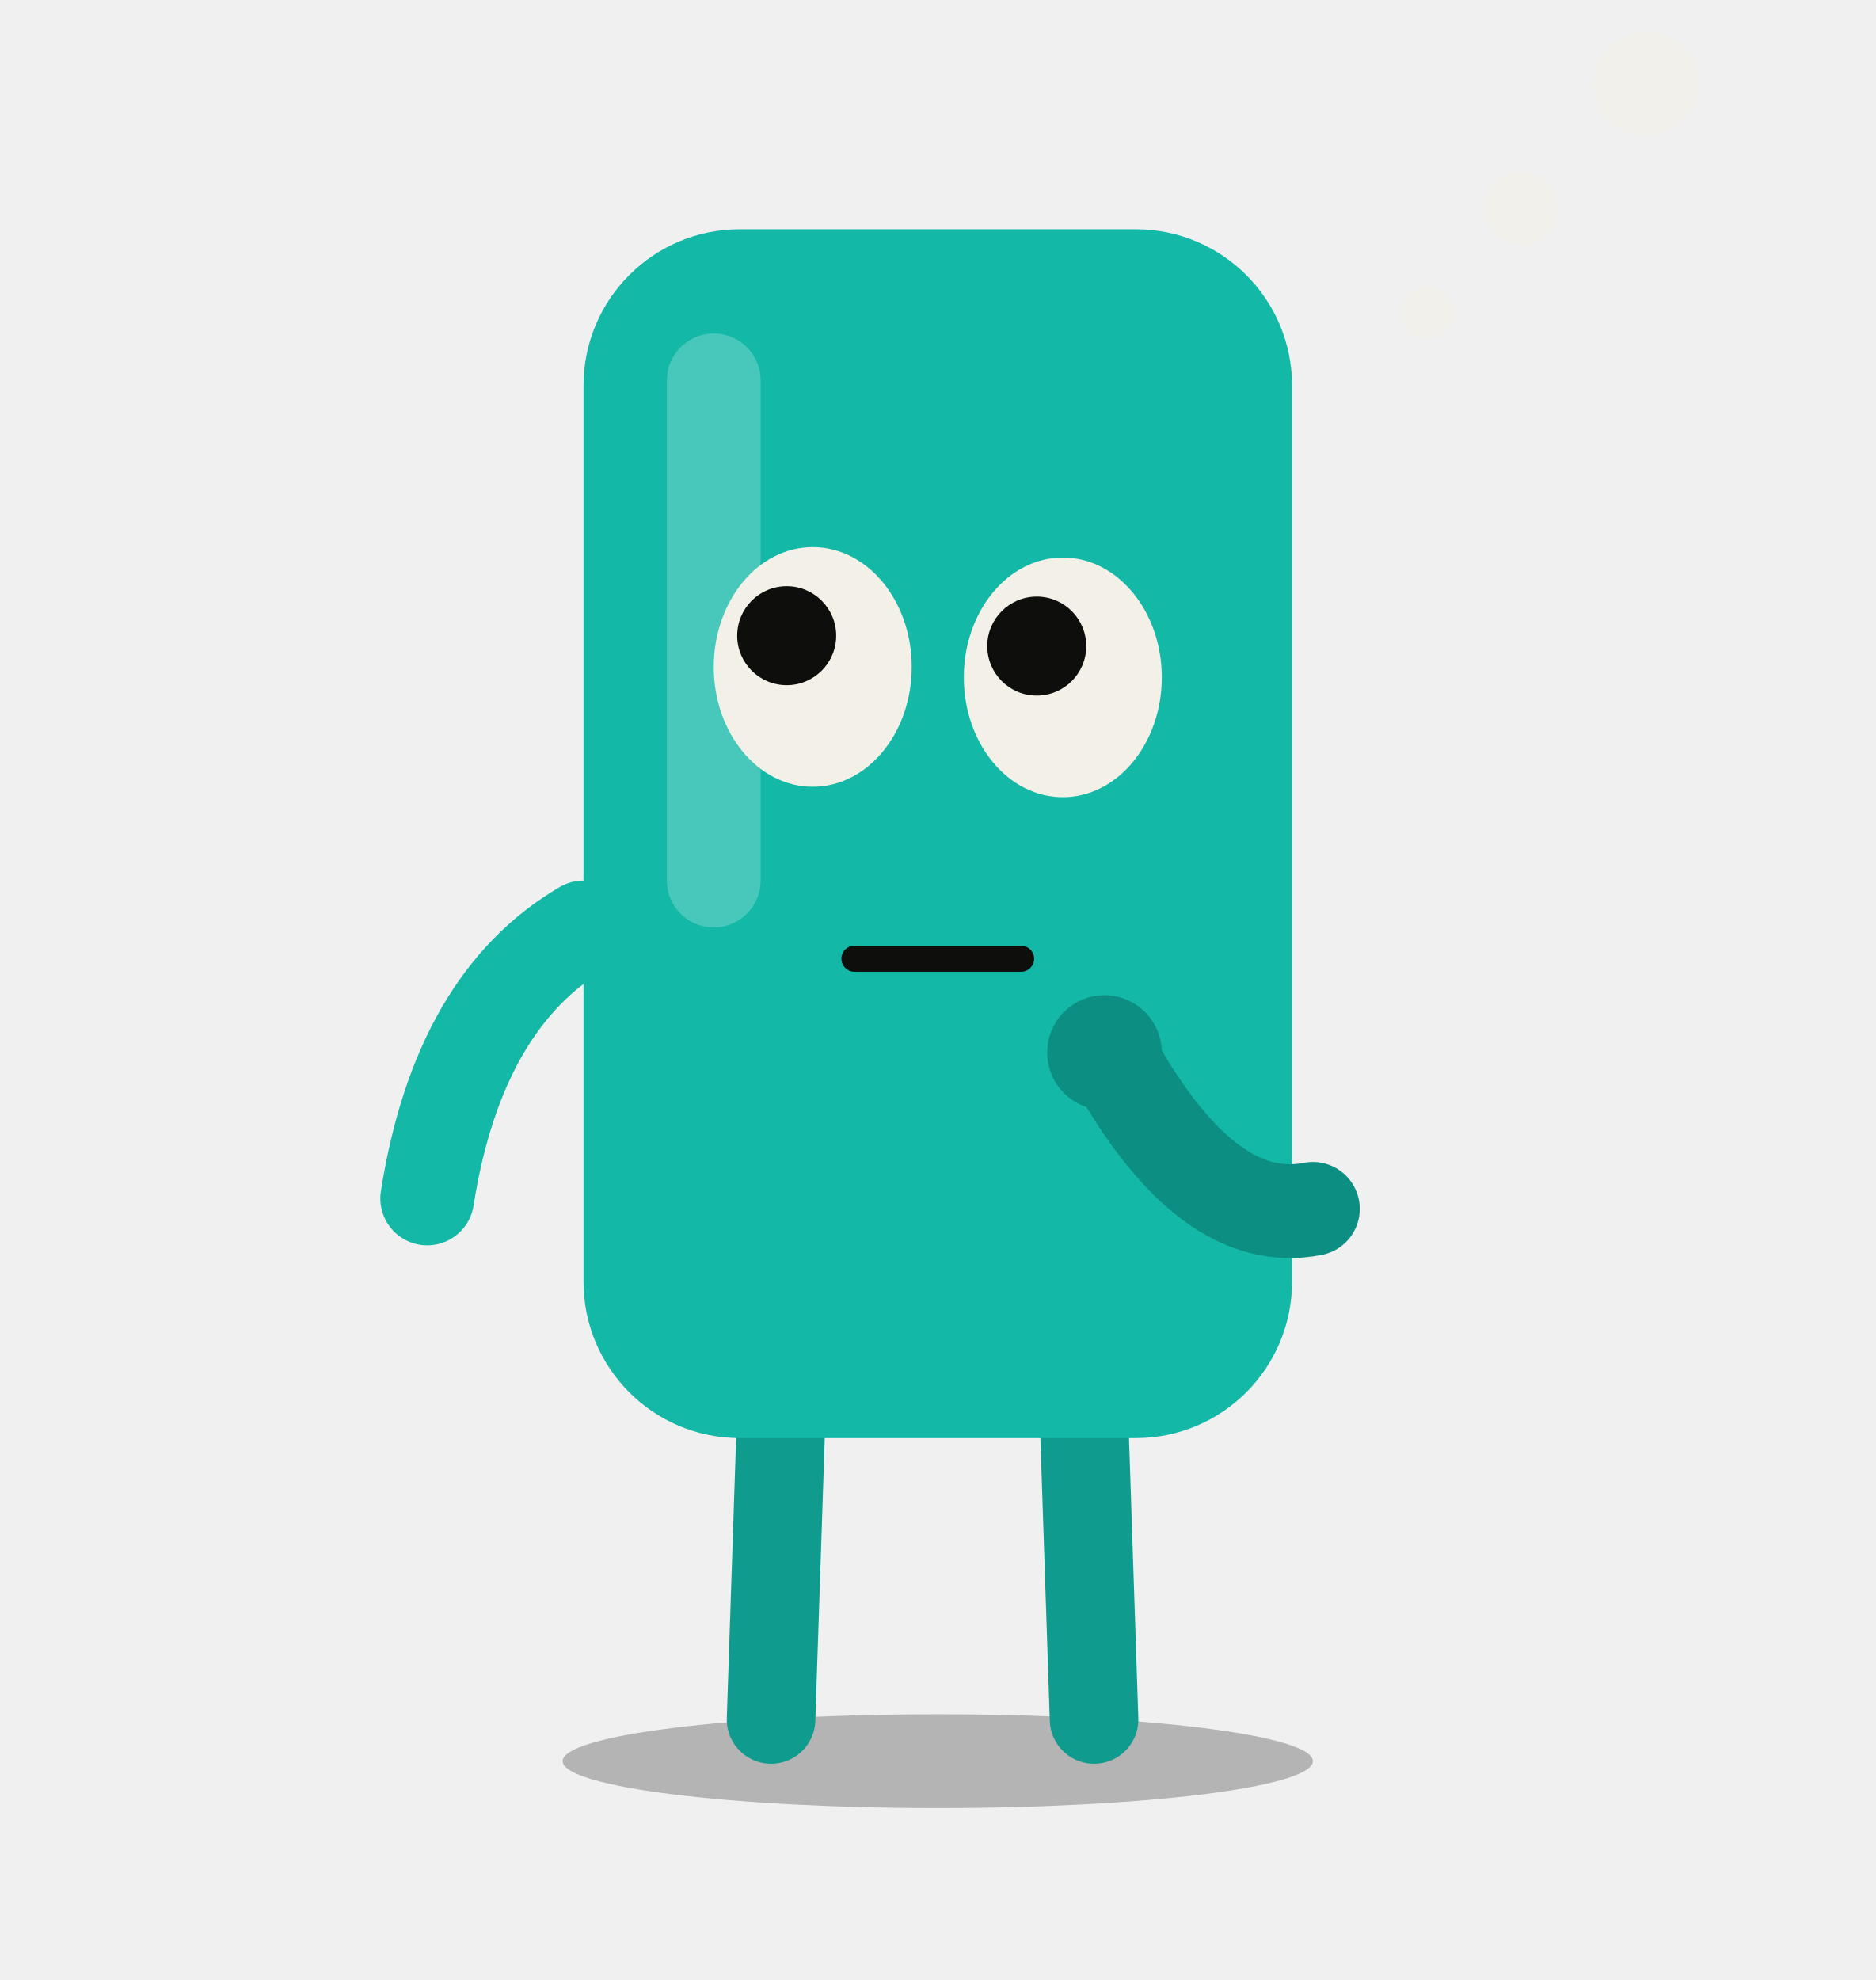
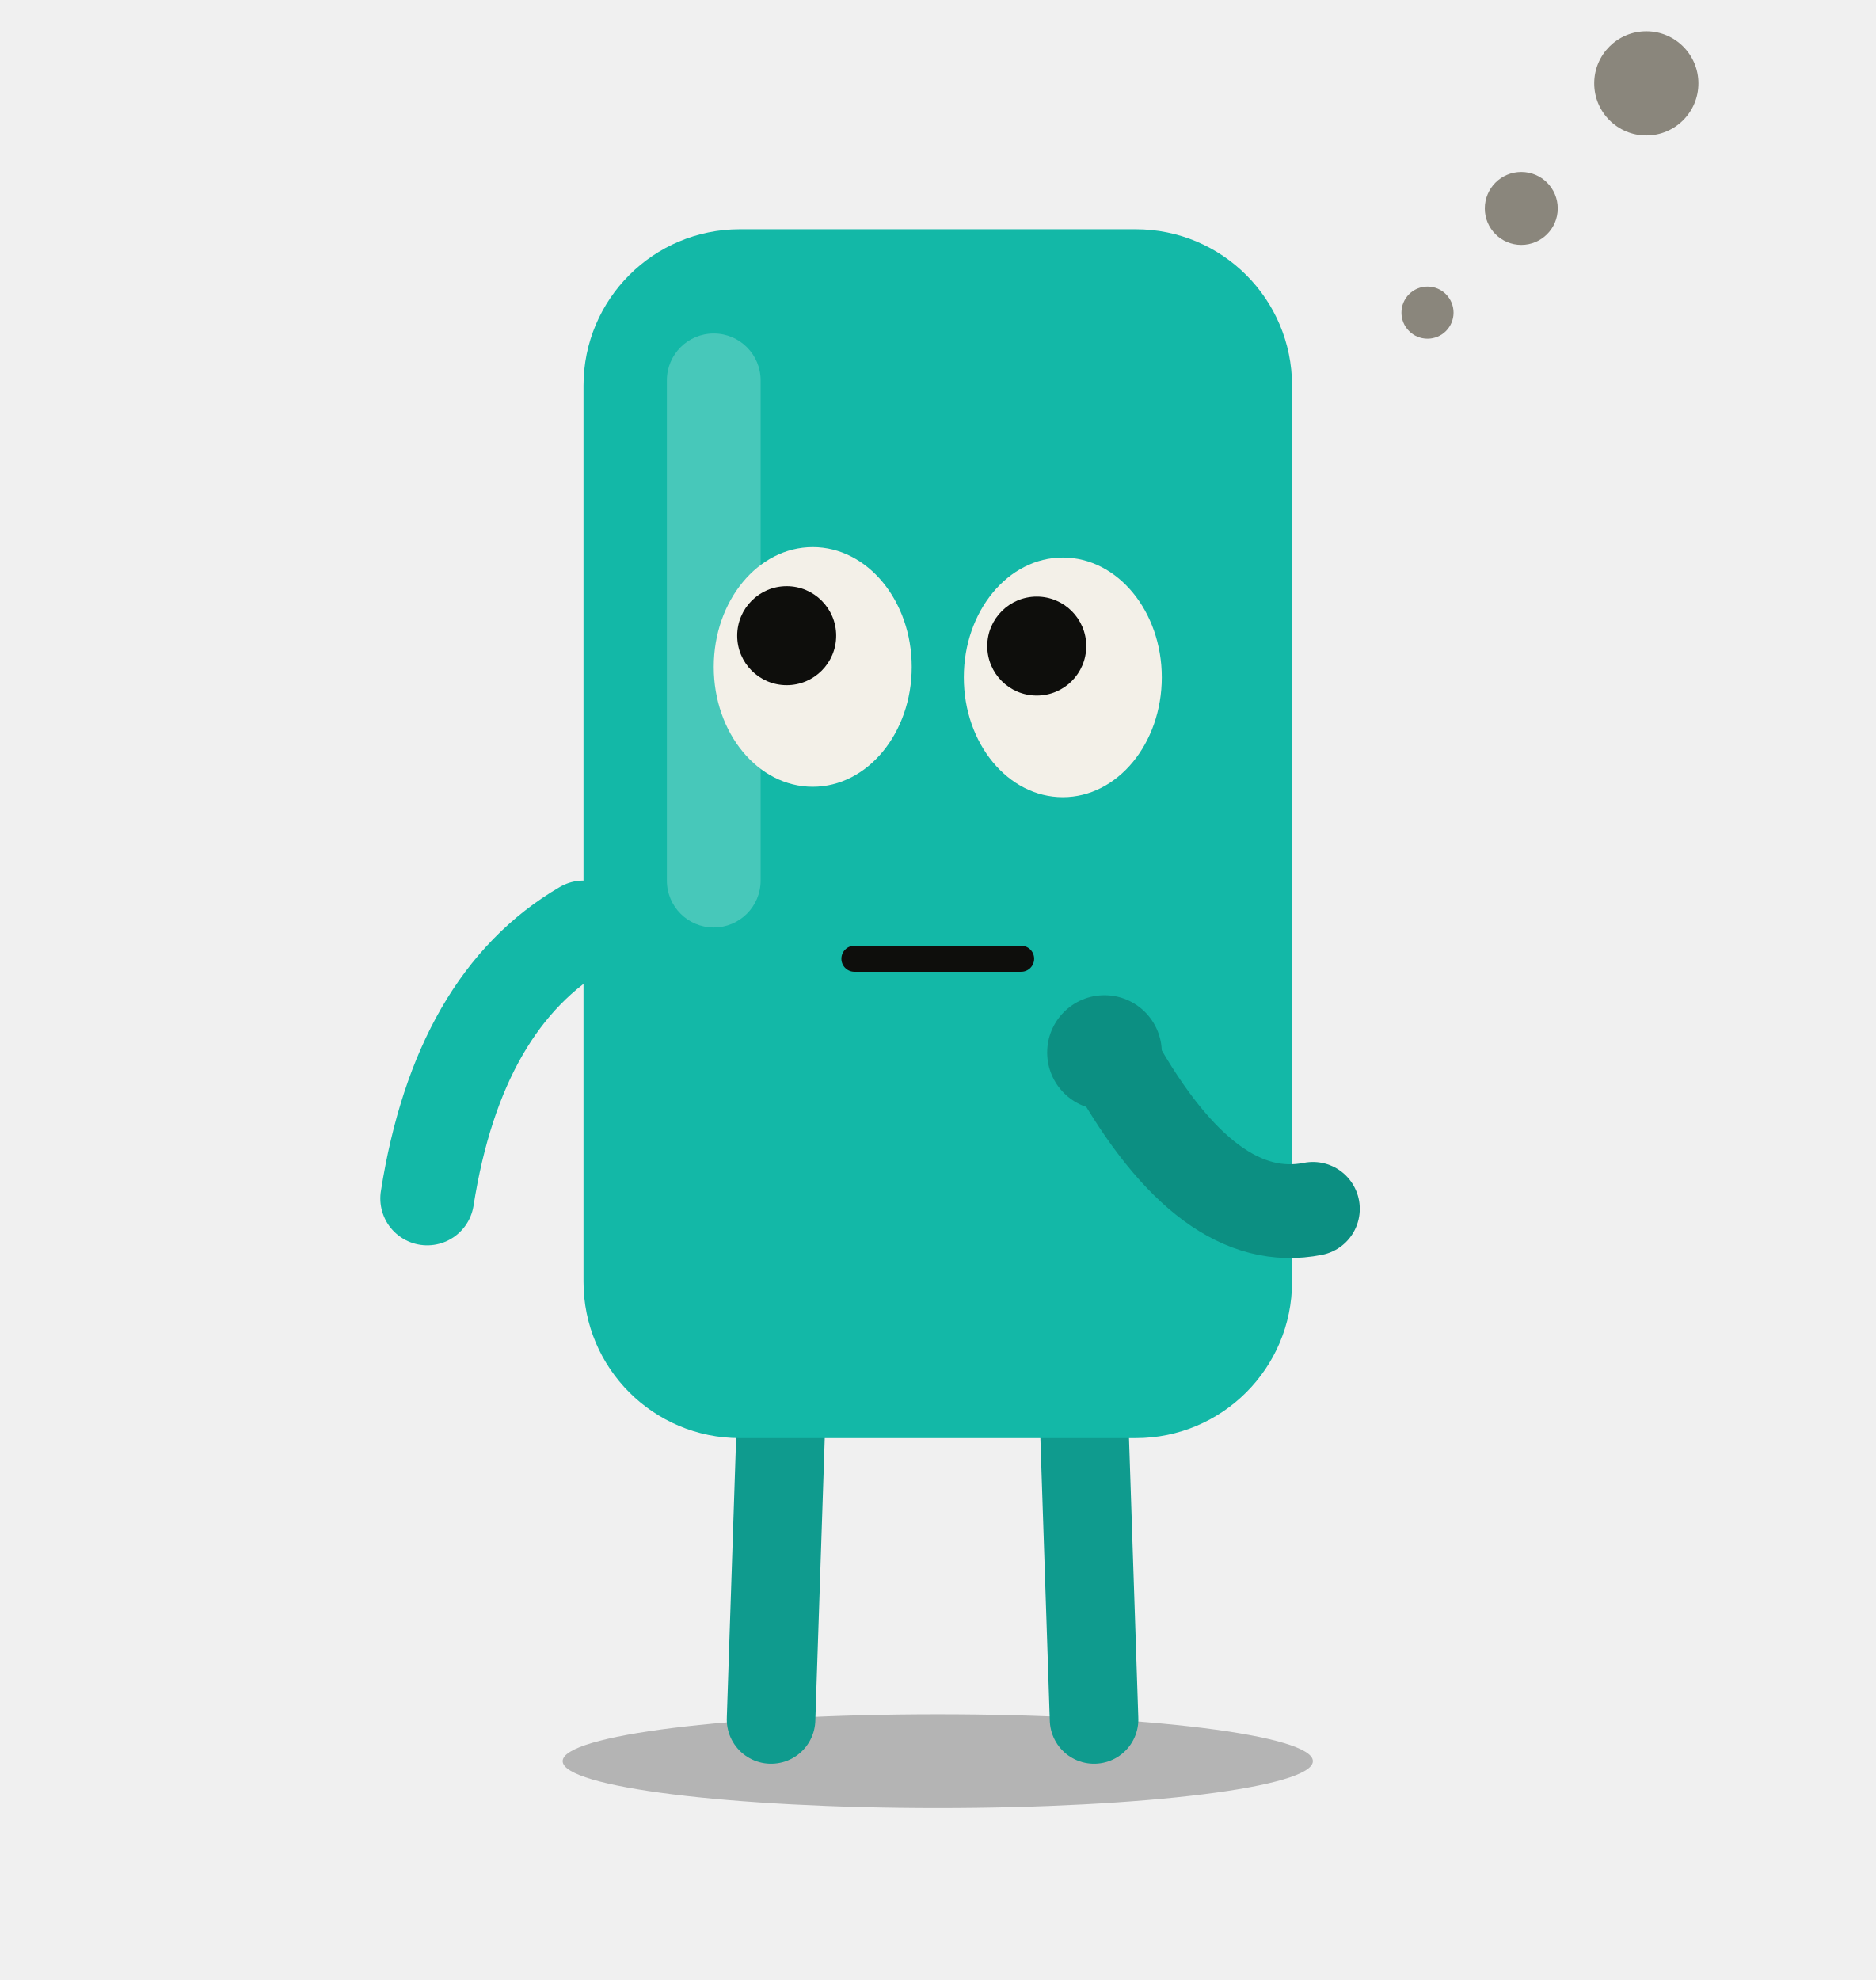
<svg xmlns="http://www.w3.org/2000/svg" viewBox="0 0 360 380" width="360" height="380" fill="none">
  <ellipse cx="180" cy="338" rx="72" ry="9" fill="#000" opacity=".25" />
  <path d="M150 270 L148 330 M208 270 L210 330" stroke="#0f9b8e" stroke-width="17" stroke-linecap="round" />
  <path d="M112 178 Q88 192 82 230" stroke="#13b8a7" stroke-width="18" stroke-linecap="round" fill="none" />
  <rect x="112" y="44" width="136" height="232" rx="30" fill="#13b8a7" />
  <rect x="128" y="64" width="18" height="114" rx="9" fill="#fff" opacity=".22" />
  <ellipse cx="156" cy="128" rx="19" ry="23" fill="#f3f0e8" />
  <circle cx="151" cy="122" r="9.5" fill="#0e0e0c" />
  <ellipse cx="204" cy="130" rx="19" ry="23" fill="#f3f0e8" />
  <circle cx="199" cy="124" r="9.5" fill="#0e0e0c" />
  <path d="M164 184 L196 184" stroke="#0e0e0c" stroke-width="5" stroke-linecap="round" fill="none" />
  <path d="M252 232 Q232 236 214 204" stroke="#0c8f82" stroke-width="18" stroke-linecap="round" fill="none" />
  <circle cx="212" cy="202" r="11" fill="#0c8f82" />
-   <circle cx="274" cy="60" r="5" fill="#f3f0e8" opacity=".8" />
-   <circle cx="292" cy="40" r="7" fill="#f3f0e8" opacity=".8" />
-   <circle cx="316" cy="16" r="10" fill="#f3f0e8" opacity=".8" />
+   <circle cx="274" cy="60" r="5" fill="#8a867c" />
+   <circle cx="292" cy="40" r="7" fill="#8a867c" />
+   <circle cx="316" cy="16" r="10" fill="#8a867c" />
</svg>
